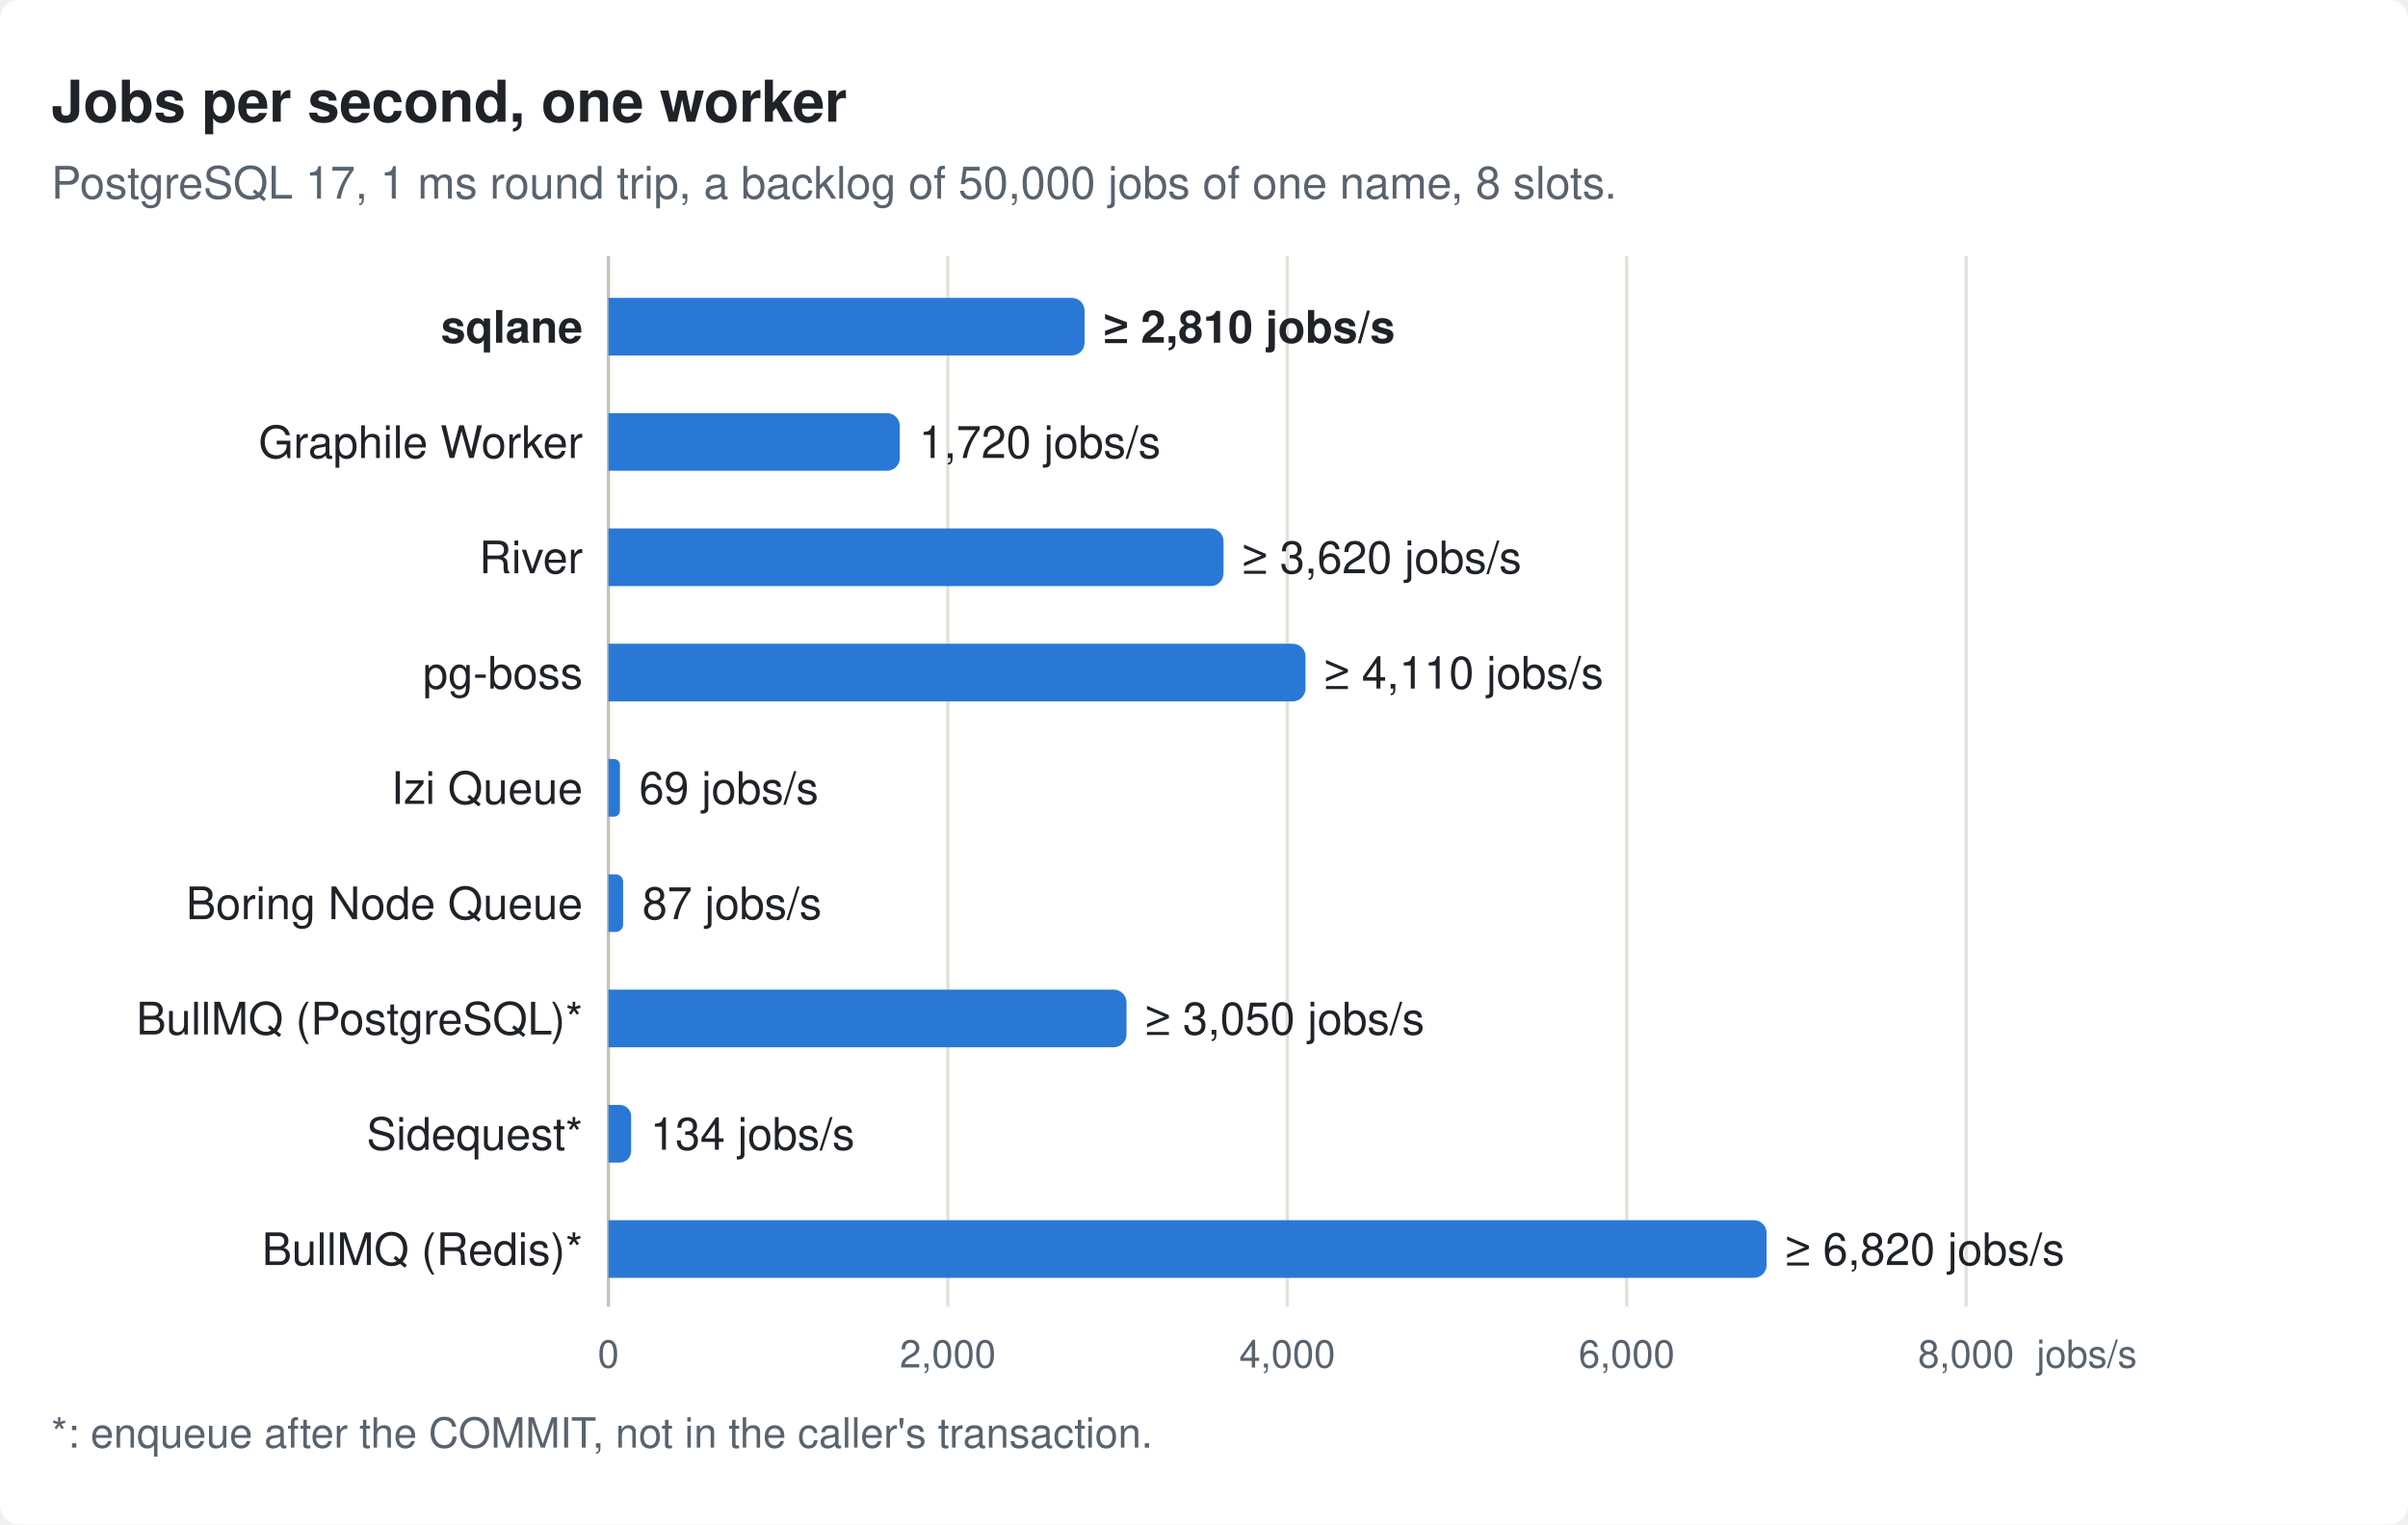
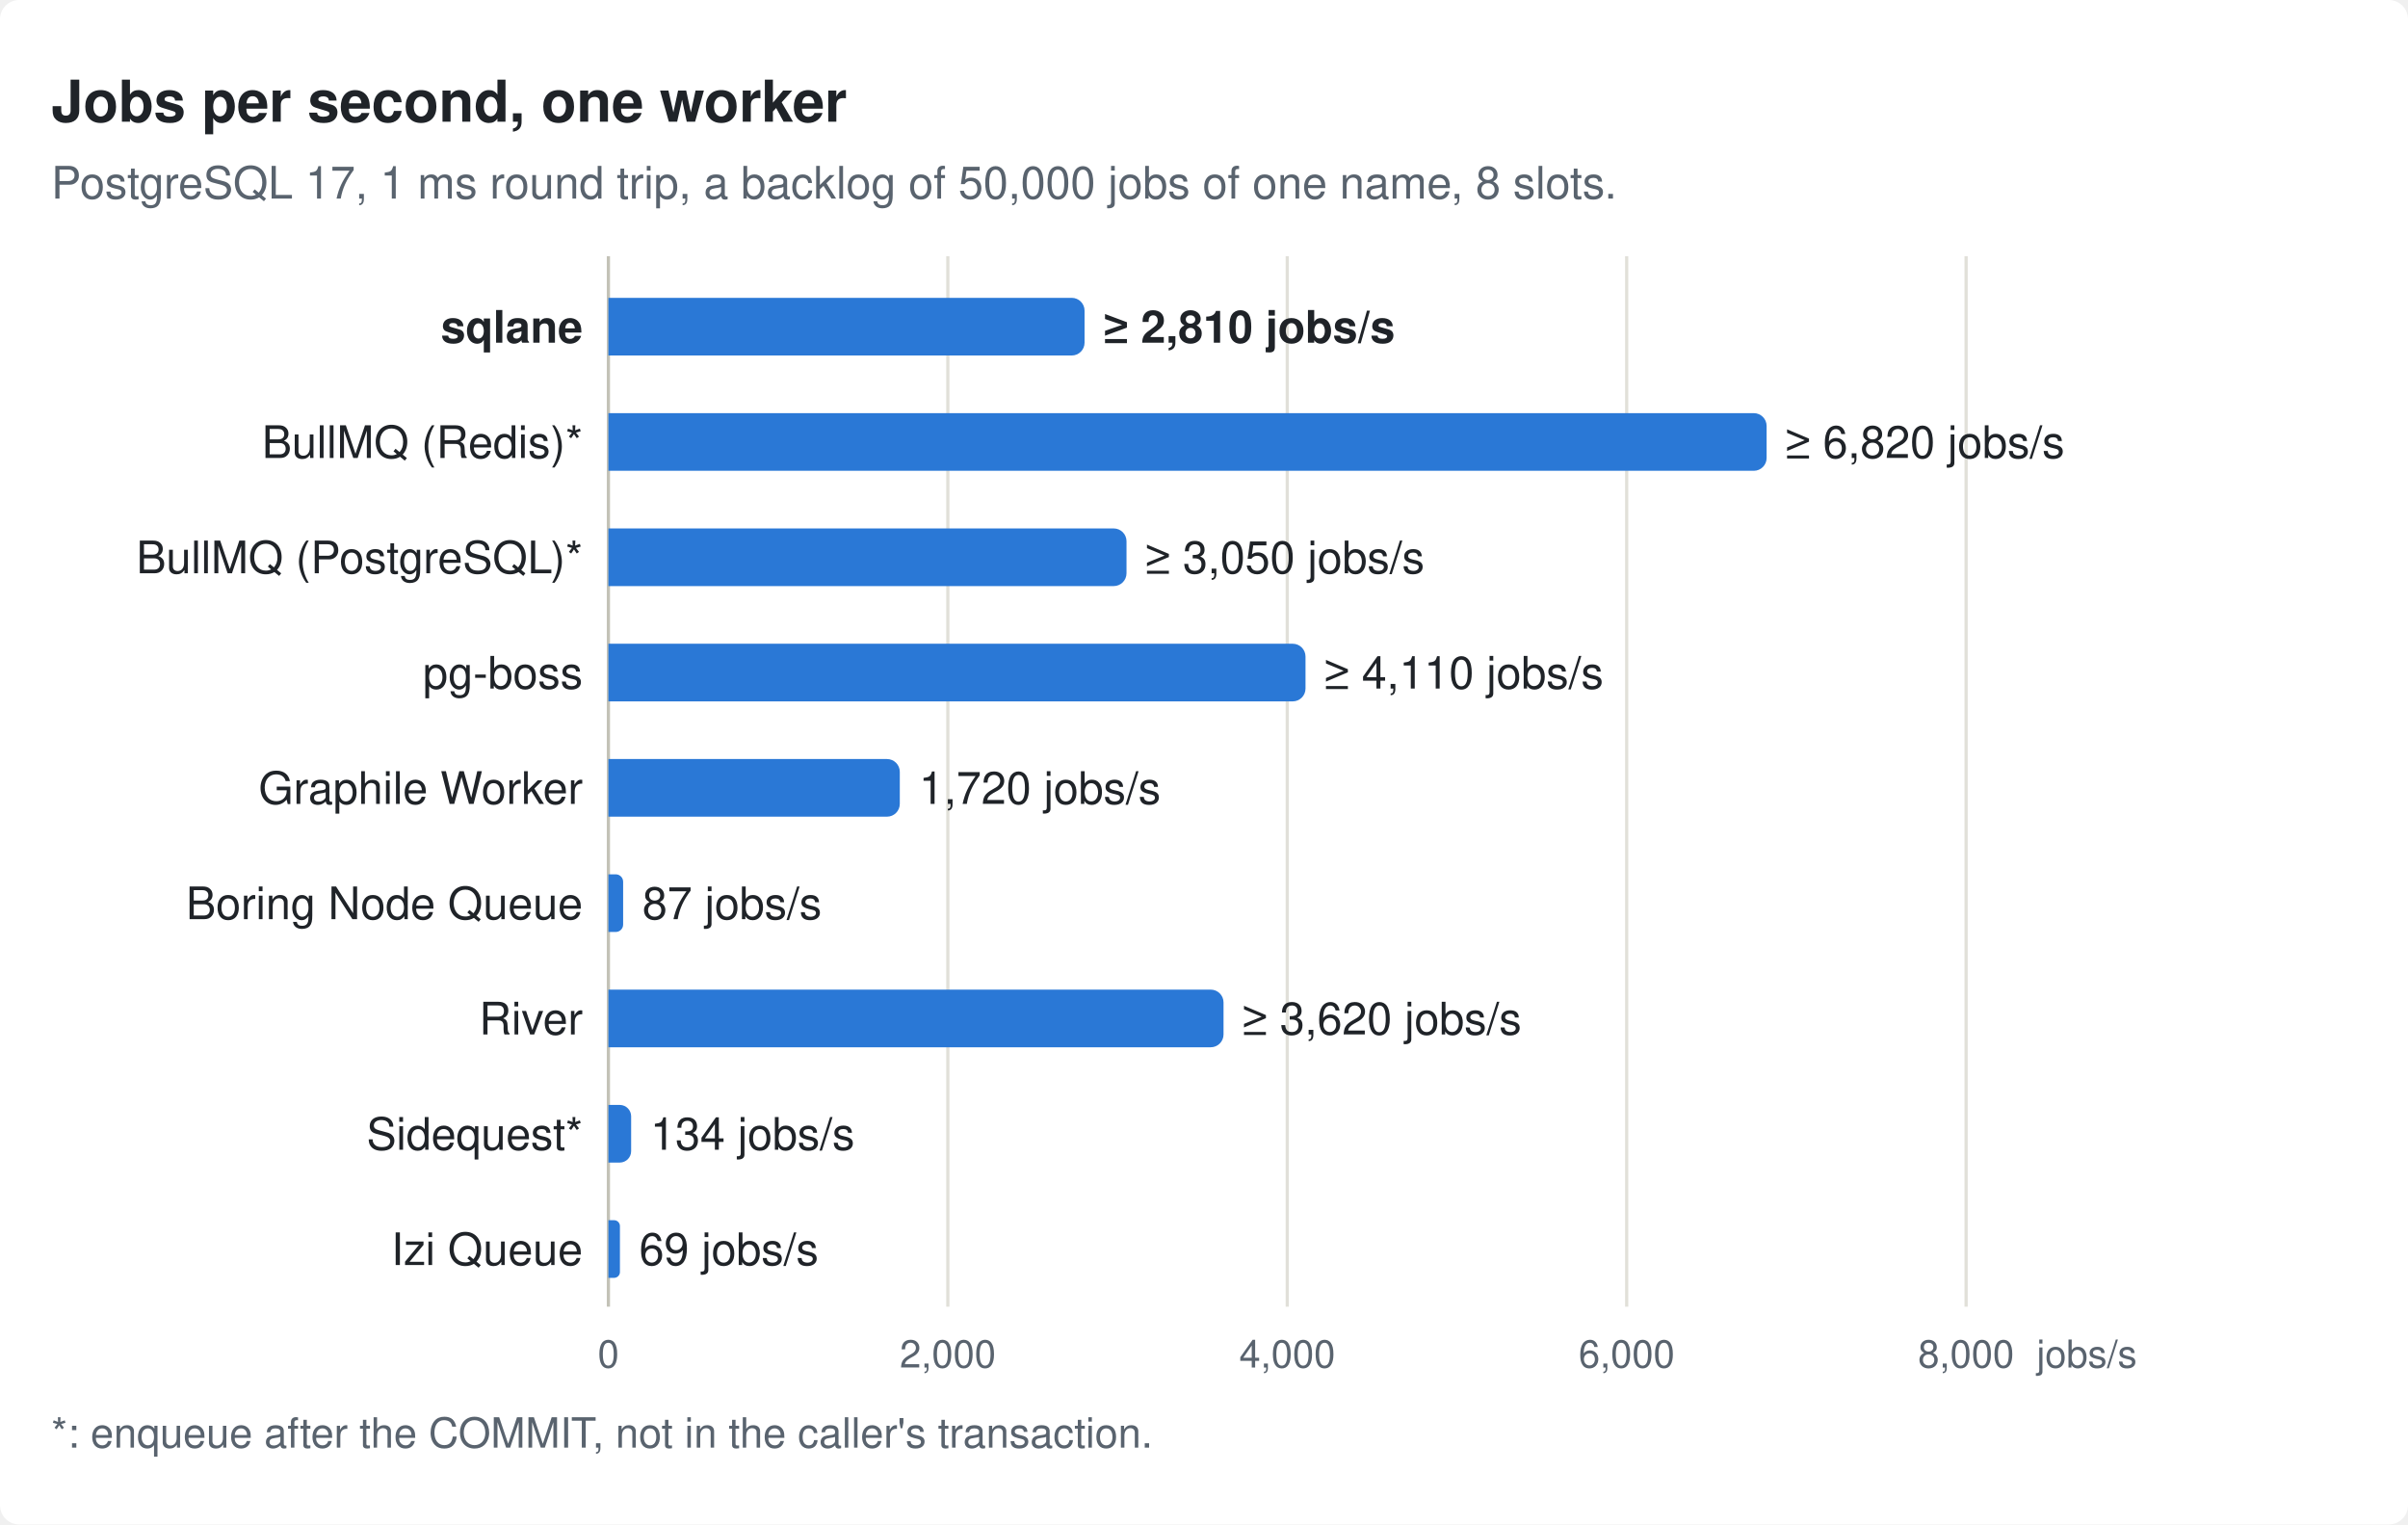
<svg xmlns="http://www.w3.org/2000/svg" width="752" height="476" viewBox="0 0 752 476" font-family="-apple-system, BlinkMacSystemFont, 'Segoe UI', Helvetica, Arial, sans-serif" role="img" aria-label="Jobs per second, one worker">
  <rect width="752" height="476" rx="6" fill="#ffffff" />
  <g transform="translate(16 16)">
    <text x="0" y="22" font-size="18" font-weight="600" fill="#1f2328">Jobs per second, one worker</text>
    <text x="0" y="46" font-size="14" fill="#59636e">PostgreSQL 17, 1 ms round trip, a backlog of 50,000 jobs of one name, 8 slots.</text>
    <line x1="174.0" y1="64" x2="174.0" y2="392" stroke="#c3c2b7" />
    <text x="174.0" y="411" font-size="12" fill="#59636e" text-anchor="middle">0</text>
    <line x1="280.0" y1="64" x2="280.0" y2="392" stroke="#e1e0d9" />
    <text x="280.0" y="411" font-size="12" fill="#59636e" text-anchor="middle">2,000</text>
    <line x1="386.0" y1="64" x2="386.0" y2="392" stroke="#e1e0d9" />
    <text x="386.0" y="411" font-size="12" fill="#59636e" text-anchor="middle">4,000</text>
    <line x1="492.0" y1="64" x2="492.0" y2="392" stroke="#e1e0d9" />
    <text x="492.0" y="411" font-size="12" fill="#59636e" text-anchor="middle">6,000</text>
    <line x1="598.0" y1="64" x2="598.0" y2="392" stroke="#e1e0d9" />
    <text x="598.0" y="411" font-size="12" fill="#59636e" text-anchor="middle">8,000</text>
    <text x="620" y="411" font-size="12" fill="#59636e">jobs/s</text>
    <text x="0" y="436" font-size="13" fill="#59636e">*: enqueue after the COMMIT, not in the caller's transaction.</text>
    <text x="166" y="91" font-size="14" fill="#1f2328" text-anchor="end" font-weight="600">sqlane</text>
    <path d="M174,77H318.7A4,4 0 0 1 322.7,81V91A4,4 0 0 1 318.7,95H174Z" fill="#2a78d6" />
    <text x="328.7" y="91" font-size="14" fill="#1f2328" font-weight="600">≥ 2,810 jobs/s</text>
-     <text x="166" y="127" font-size="14" fill="#1f2328" text-anchor="end">Graphile Worker</text>
-     <path d="M174,113H261.0A4,4 0 0 1 265.0,117V127A4,4 0 0 1 261.0,131H174Z" fill="#2a78d6" />
-     <text x="271.0" y="127" font-size="14" fill="#1f2328">1,720 jobs/s</text>
-     <text x="166" y="163" font-size="14" fill="#1f2328" text-anchor="end">River</text>
-     <path d="M174,149H362.1A4,4 0 0 1 366.1,153V163A4,4 0 0 1 362.1,167H174Z" fill="#2a78d6" />
-     <text x="372.1" y="163" font-size="14" fill="#1f2328">≥ 3,620 jobs/s</text>
+     <text x="166" y="127" font-size="14" fill="#1f2328" text-anchor="end">BullMQ (Redis)*</text>
+     <path d="M174,113H531.7A4,4 0 0 1 535.7,117V127A4,4 0 0 1 531.7,131H174Z" fill="#2a78d6" />
+     <text x="541.7" y="127" font-size="14" fill="#1f2328">≥ 6,820 jobs/s</text>
+     <text x="166" y="163" font-size="14" fill="#1f2328" text-anchor="end">BullMQ (PostgreSQL)*</text>
+     <path d="M174,149H331.8A4,4 0 0 1 335.8,153V163A4,4 0 0 1 331.8,167H174Z" fill="#2a78d6" />
+     <text x="341.8" y="163" font-size="14" fill="#1f2328">≥ 3,050 jobs/s</text>
    <text x="166" y="199" font-size="14" fill="#1f2328" text-anchor="end">pg-boss</text>
    <path d="M174,185H387.7A4,4 0 0 1 391.7,189V199A4,4 0 0 1 387.7,203H174Z" fill="#2a78d6" />
    <text x="397.7" y="199" font-size="14" fill="#1f2328">≥ 4,110 jobs/s</text>
-     <text x="166" y="235" font-size="14" fill="#1f2328" text-anchor="end">Izi Queue</text>
-     <path d="M174,221H175.8A1.822,1.822 0 0 1 177.6,222.822V237.178A1.822,1.822 0 0 1 175.8,239H174Z" fill="#2a78d6" />
-     <text x="183.6" y="235" font-size="14" fill="#1f2328">69 jobs/s</text>
+     <text x="166" y="235" font-size="14" fill="#1f2328" text-anchor="end">Graphile Worker</text>
+     <path d="M174,221H261.0A4,4 0 0 1 265.0,225V235A4,4 0 0 1 261.0,239H174Z" fill="#2a78d6" />
+     <text x="271.0" y="235" font-size="14" fill="#1f2328">1,720 jobs/s</text>
    <text x="166" y="271" font-size="14" fill="#1f2328" text-anchor="end">Boring Node Queue</text>
    <path d="M174,257H176.3A2.315,2.315 0 0 1 178.6,259.315V272.685A2.315,2.315 0 0 1 176.3,275H174Z" fill="#2a78d6" />
    <text x="184.6" y="271" font-size="14" fill="#1f2328">87 jobs/s</text>
-     <text x="166" y="307" font-size="14" fill="#1f2328" text-anchor="end">BullMQ (PostgreSQL)*</text>
-     <path d="M174,293H331.8A4,4 0 0 1 335.8,297V307A4,4 0 0 1 331.8,311H174Z" fill="#2a78d6" />
-     <text x="341.8" y="307" font-size="14" fill="#1f2328">≥ 3,050 jobs/s</text>
+     <text x="166" y="307" font-size="14" fill="#1f2328" text-anchor="end">River</text>
+     <path d="M174,293H362.1A4,4 0 0 1 366.1,297V307A4,4 0 0 1 362.1,311H174Z" fill="#2a78d6" />
+     <text x="372.1" y="307" font-size="14" fill="#1f2328">≥ 3,620 jobs/s</text>
    <text x="166" y="343" font-size="14" fill="#1f2328" text-anchor="end">Sidequest*</text>
    <path d="M174,329H177.6A3.56,3.56 0 0 1 181.1,332.56V343.44A3.56,3.56 0 0 1 177.6,347H174Z" fill="#2a78d6" />
    <text x="187.1" y="343" font-size="14" fill="#1f2328">134 jobs/s</text>
-     <text x="166" y="379" font-size="14" fill="#1f2328" text-anchor="end">BullMQ (Redis)*</text>
-     <path d="M174,365H531.7A4,4 0 0 1 535.7,369V379A4,4 0 0 1 531.7,383H174Z" fill="#2a78d6" />
-     <text x="541.7" y="379" font-size="14" fill="#1f2328">≥ 6,820 jobs/s</text>
+     <text x="166" y="379" font-size="14" fill="#1f2328" text-anchor="end">Izi Queue</text>
+     <path d="M174,365H175.8A1.822,1.822 0 0 1 177.6,366.822V381.178A1.822,1.822 0 0 1 175.8,383H174Z" fill="#2a78d6" />
+     <text x="183.6" y="379" font-size="14" fill="#1f2328">69 jobs/s</text>
  </g>
</svg>
